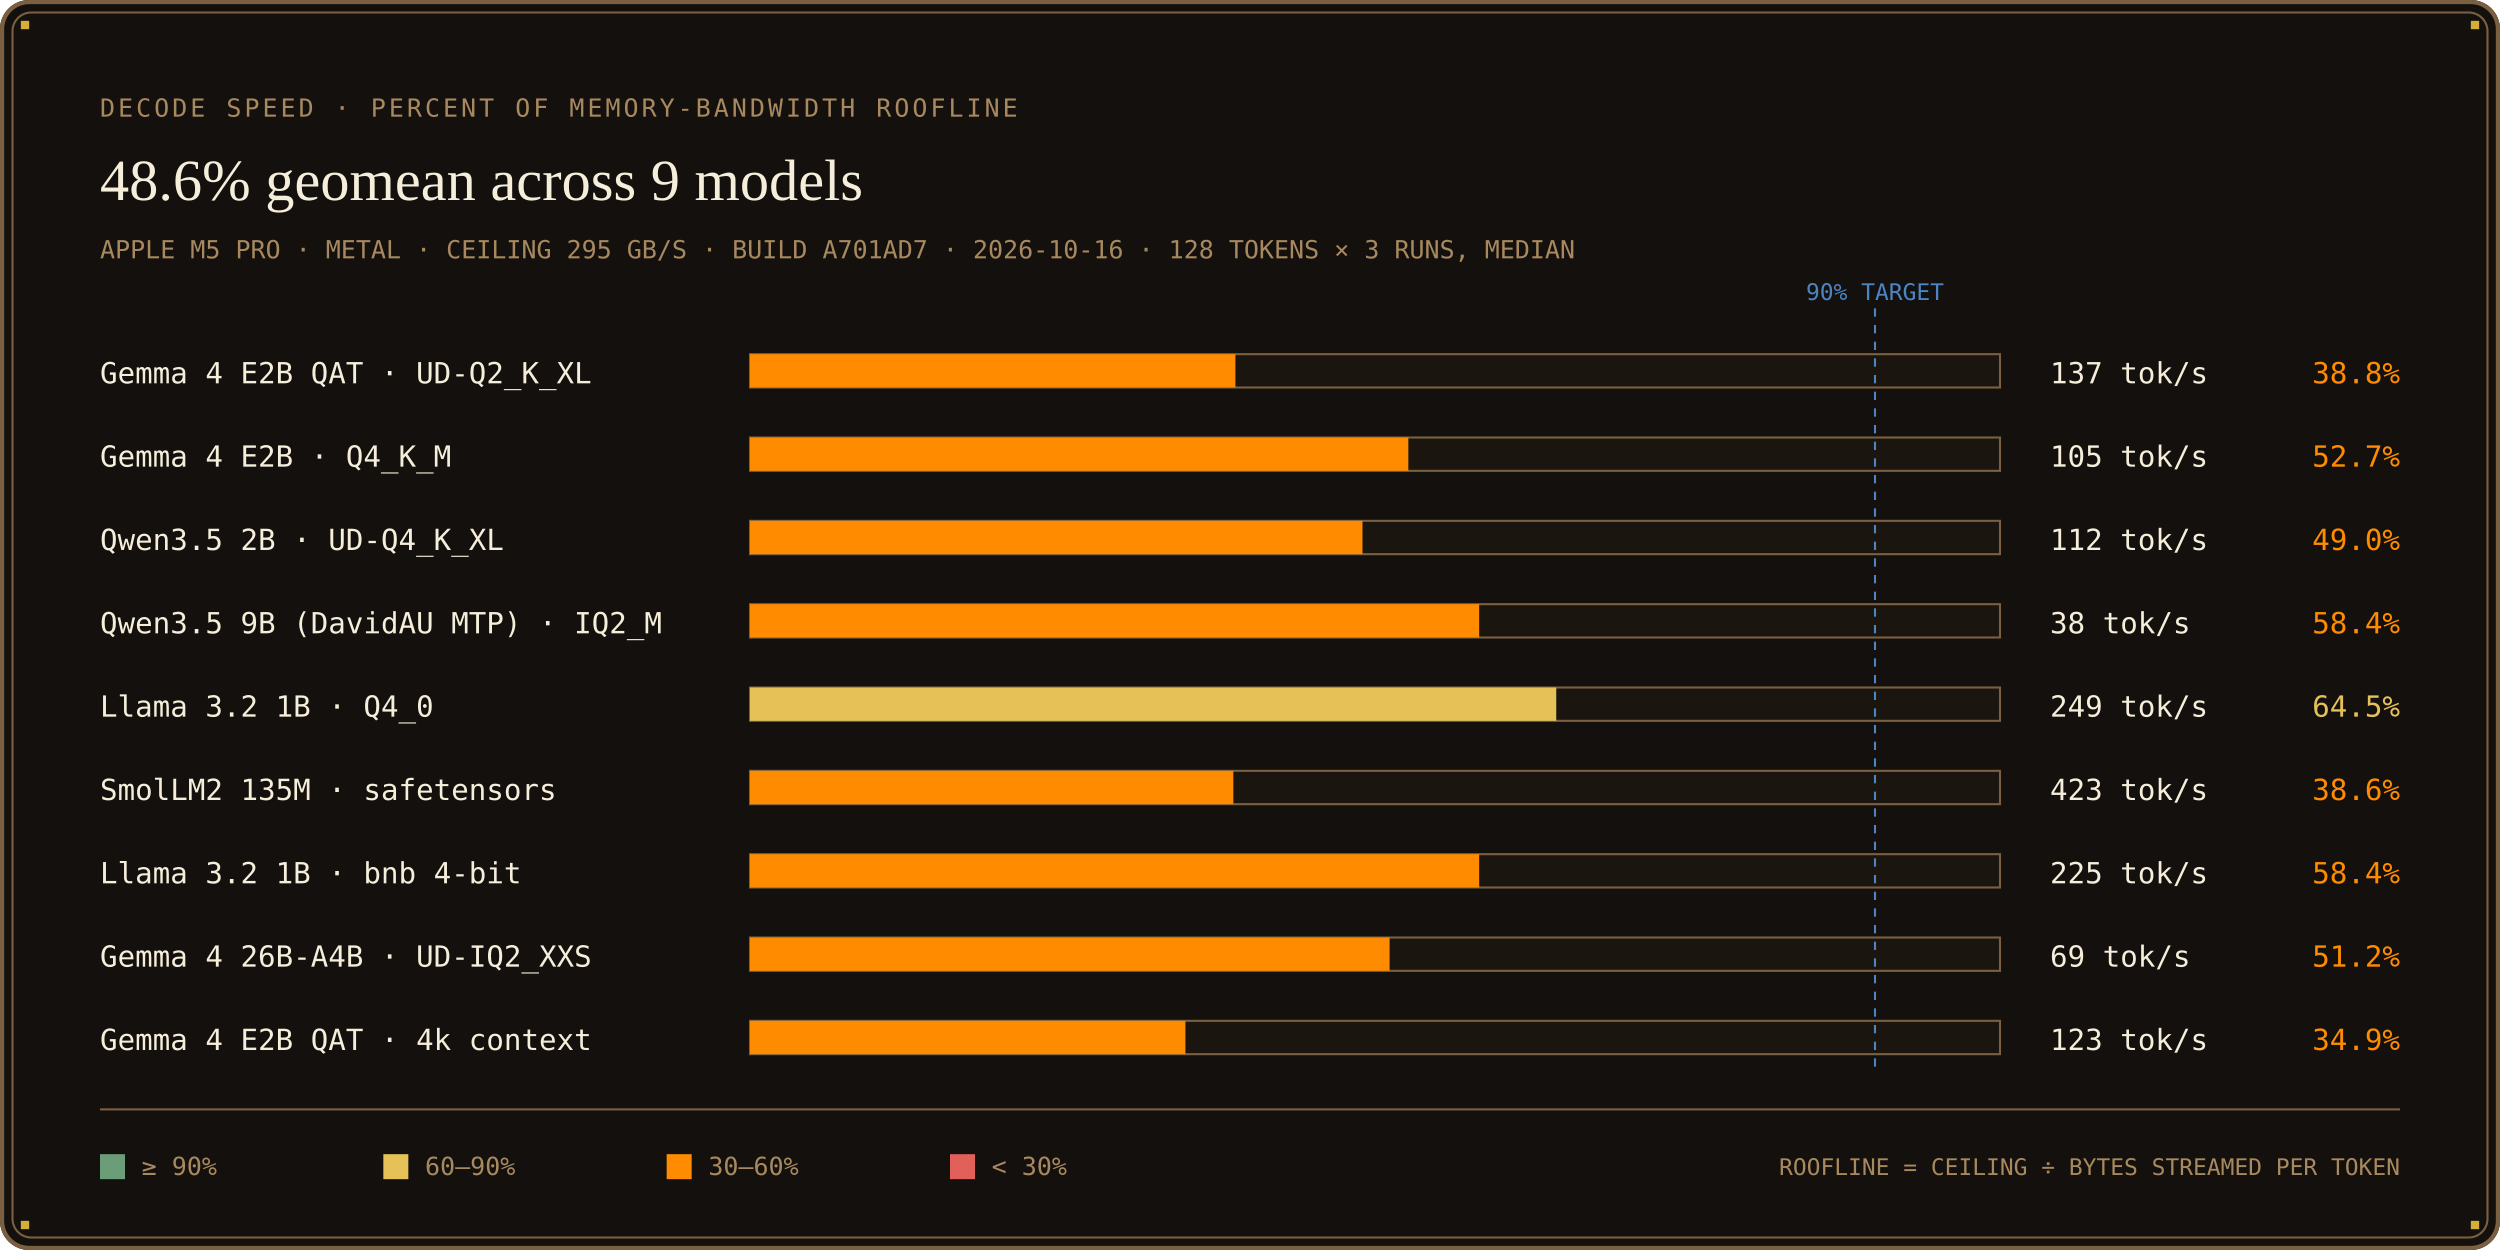
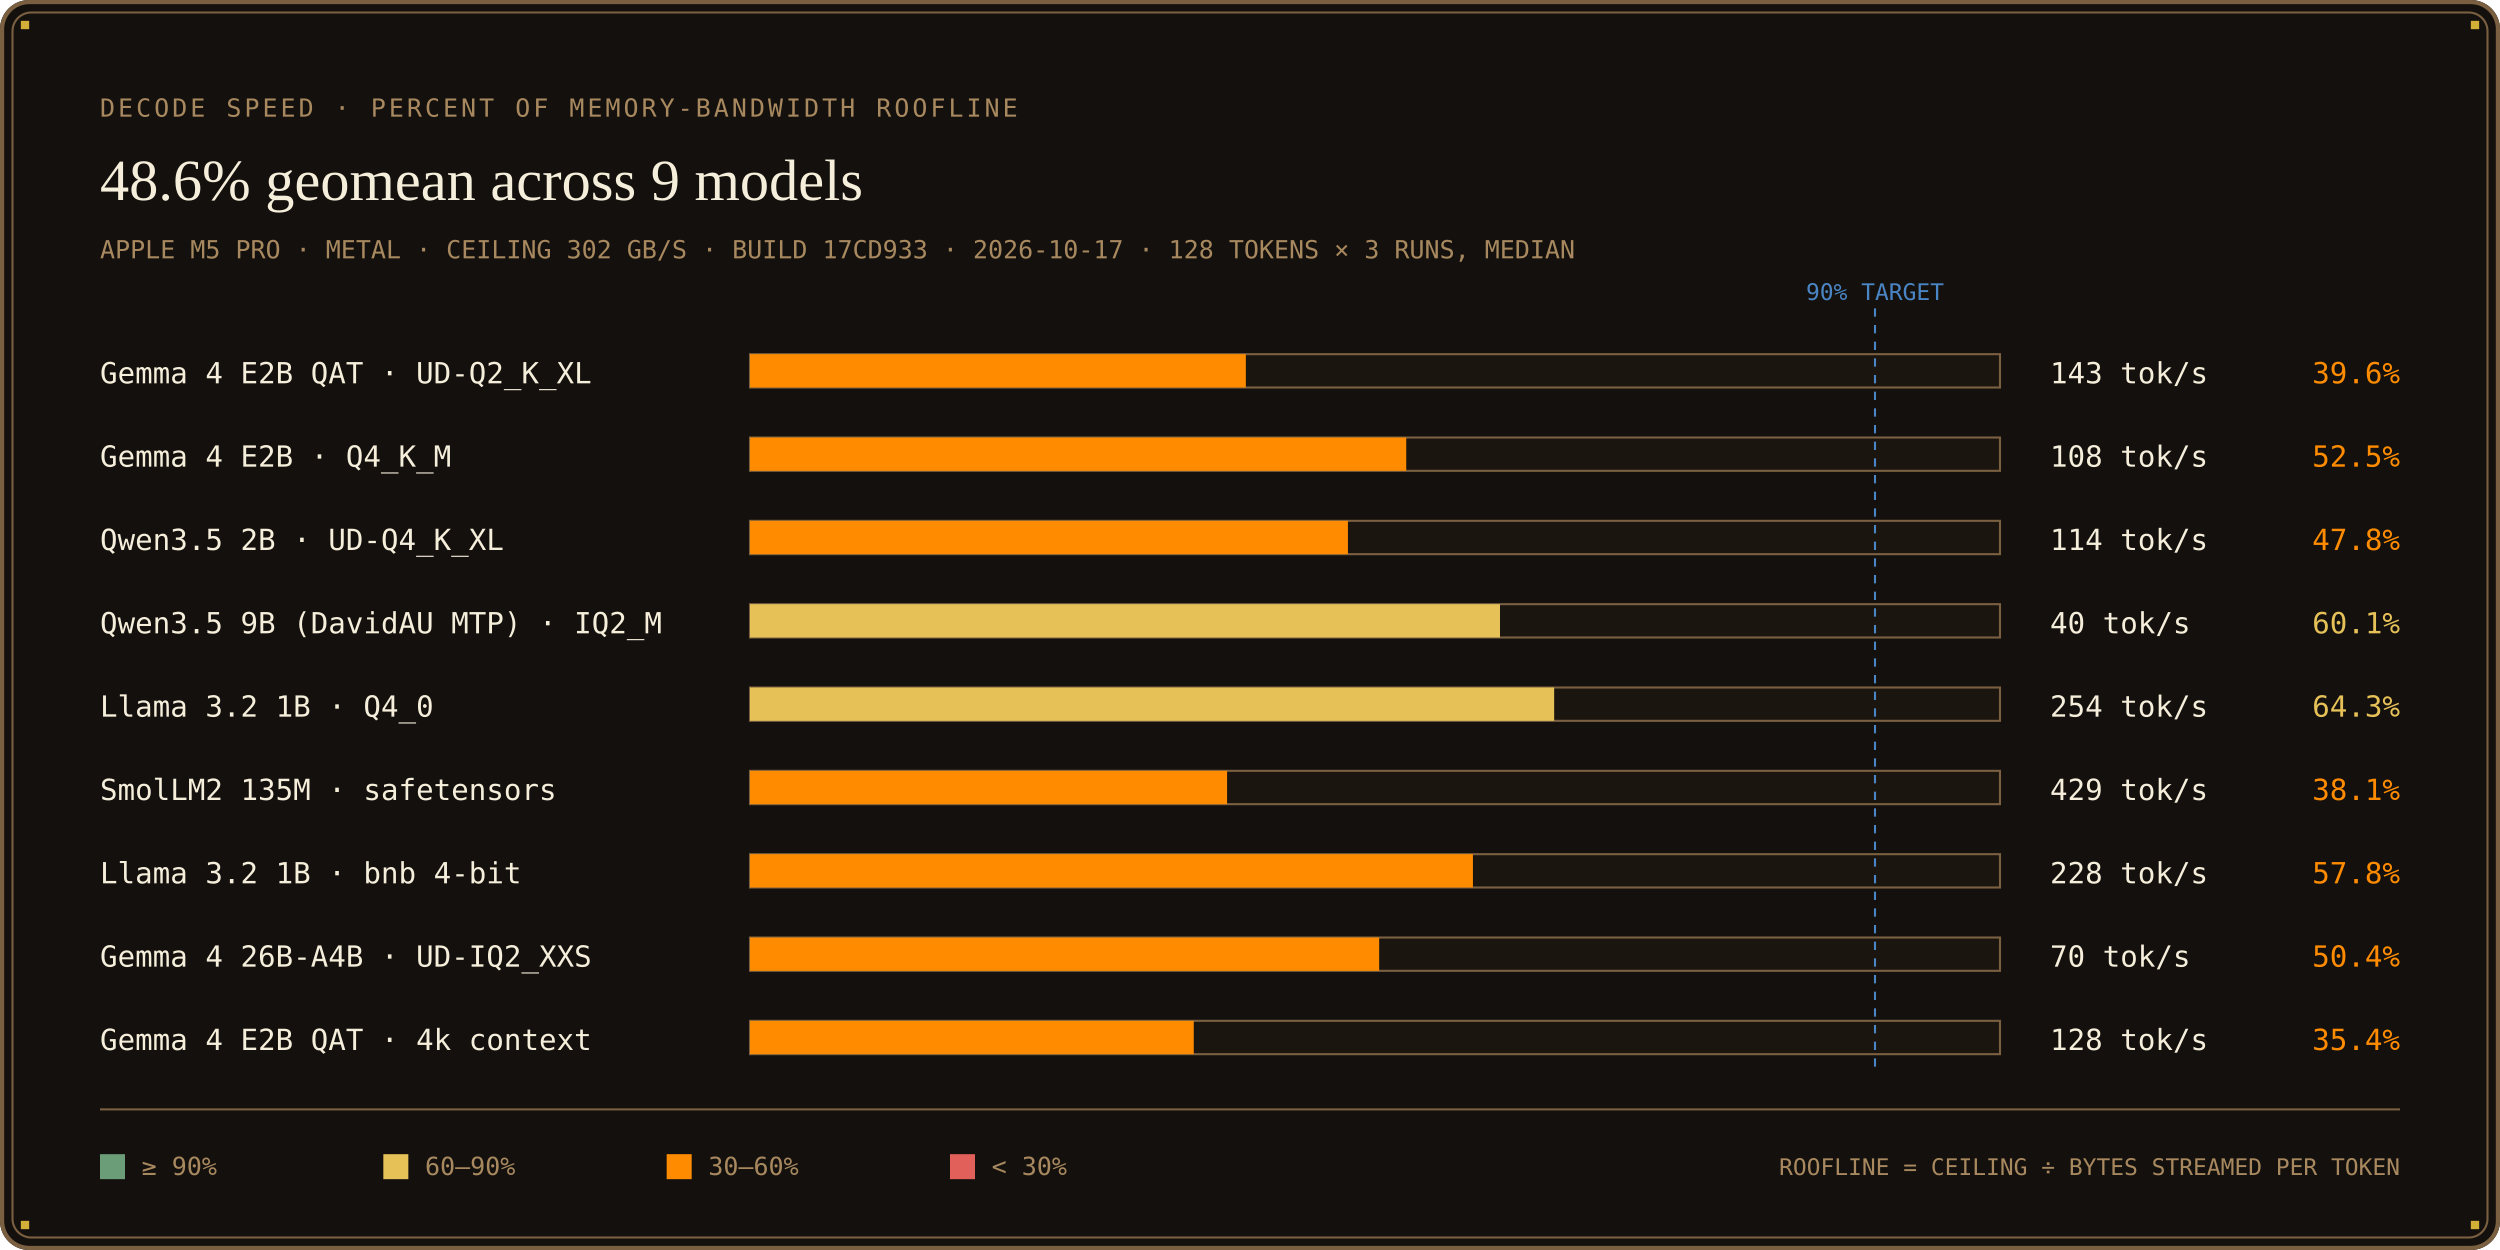
<svg xmlns="http://www.w3.org/2000/svg" viewBox="0 0 1200 600" width="1200" height="600" role="img" aria-labelledby="gibbs-roofline-title gibbs-roofline-desc">
  <style>text{font-family:'SF Mono','Menlo','DejaVu Sans Mono',monospace}.serif{font-family:'Bodoni 72','Didot','Playfair Display','Bodoni MT',Georgia,'Times New Roman',serif}</style>
  <rect width="1200" height="600" rx="14" fill="#14100D" />
  <rect x="1" y="1" width="1198" height="598" rx="13" fill="none" stroke="#7A6040" stroke-width="2" />
  <rect x="6" y="6" width="1188" height="588" rx="9" fill="none" stroke="#7A6040" stroke-width="1" />
  <g fill="#D4AF37">
    <rect x="10" y="10" width="4" height="4" />
    <rect x="1186" y="10" width="4" height="4" />
    <rect x="10" y="586" width="4" height="4" />
    <rect x="1186" y="586" width="4" height="4" />
  </g>
  <text x="48" y="56" font-size="12" fill="#A8895F" letter-spacing="0.12em">DECODE SPEED · PERCENT OF MEMORY-BANDWIDTH ROOFLINE</text>
  <text class="serif" x="48" y="96" font-size="28" fill="#F5EEDB">48.6% geomean across 9 models</text>
-   <text x="48" y="124" font-size="12" fill="#A8895F">APPLE M5 PRO · METAL · CEILING 295 GB/S · BUILD A701AD7 · 2026-10-16 · 128 TOKENS × 3 RUNS, MEDIAN</text>
+   <text x="48" y="124" font-size="12" fill="#A8895F">APPLE M5 PRO · METAL · CEILING 302 GB/S · BUILD 17CD933 · 2026-10-17 · 128 TOKENS × 3 RUNS, MEDIAN</text>
  <text x="48" y="184" font-size="14" fill="#F5EEDB">Gemma 4 E2B QAT · UD-Q2_K_XL</text>
  <rect x="360" y="170" width="600" height="16" fill="#1B1510" stroke="#7A6040" stroke-width="1" />
-   <rect x="360" y="170" width="233" height="16" fill="#FF8C00" />
-   <text x="984" y="184" font-size="14" fill="#F5EEDB">137 tok/s</text>
-   <text x="1152" y="184" font-size="14" text-anchor="end" fill="#FF8C00">38.8%</text>
+   <rect x="360" y="170" width="238" height="16" fill="#FF8C00" />
+   <text x="984" y="184" font-size="14" fill="#F5EEDB">143 tok/s</text>
+   <text x="1152" y="184" font-size="14" text-anchor="end" fill="#FF8C00">39.6%</text>
  <text x="48" y="224" font-size="14" fill="#F5EEDB">Gemma 4 E2B · Q4_K_M</text>
  <rect x="360" y="210" width="600" height="16" fill="#1B1510" stroke="#7A6040" stroke-width="1" />
-   <rect x="360" y="210" width="316" height="16" fill="#FF8C00" />
-   <text x="984" y="224" font-size="14" fill="#F5EEDB">105 tok/s</text>
-   <text x="1152" y="224" font-size="14" text-anchor="end" fill="#FF8C00">52.7%</text>
+   <rect x="360" y="210" width="315" height="16" fill="#FF8C00" />
+   <text x="984" y="224" font-size="14" fill="#F5EEDB">108 tok/s</text>
+   <text x="1152" y="224" font-size="14" text-anchor="end" fill="#FF8C00">52.5%</text>
  <text x="48" y="264" font-size="14" fill="#F5EEDB">Qwen3.5 2B · UD-Q4_K_XL</text>
  <rect x="360" y="250" width="600" height="16" fill="#1B1510" stroke="#7A6040" stroke-width="1" />
-   <rect x="360" y="250" width="294" height="16" fill="#FF8C00" />
-   <text x="984" y="264" font-size="14" fill="#F5EEDB">112 tok/s</text>
-   <text x="1152" y="264" font-size="14" text-anchor="end" fill="#FF8C00">49.0%</text>
+   <rect x="360" y="250" width="287" height="16" fill="#FF8C00" />
+   <text x="984" y="264" font-size="14" fill="#F5EEDB">114 tok/s</text>
+   <text x="1152" y="264" font-size="14" text-anchor="end" fill="#FF8C00">47.8%</text>
  <text x="48" y="304" font-size="14" fill="#F5EEDB">Qwen3.5 9B (DavidAU MTP) · IQ2_M</text>
  <rect x="360" y="290" width="600" height="16" fill="#1B1510" stroke="#7A6040" stroke-width="1" />
-   <rect x="360" y="290" width="350" height="16" fill="#FF8C00" />
-   <text x="984" y="304" font-size="14" fill="#F5EEDB">38 tok/s</text>
-   <text x="1152" y="304" font-size="14" text-anchor="end" fill="#FF8C00">58.4%</text>
+   <rect x="360" y="290" width="360" height="16" fill="#E5C158" />
+   <text x="984" y="304" font-size="14" fill="#F5EEDB">40 tok/s</text>
+   <text x="1152" y="304" font-size="14" text-anchor="end" fill="#E5C158">60.1%</text>
  <text x="48" y="344" font-size="14" fill="#F5EEDB">Llama 3.2 1B · Q4_0</text>
  <rect x="360" y="330" width="600" height="16" fill="#1B1510" stroke="#7A6040" stroke-width="1" />
-   <rect x="360" y="330" width="387" height="16" fill="#E5C158" />
-   <text x="984" y="344" font-size="14" fill="#F5EEDB">249 tok/s</text>
-   <text x="1152" y="344" font-size="14" text-anchor="end" fill="#E5C158">64.5%</text>
+   <rect x="360" y="330" width="386" height="16" fill="#E5C158" />
+   <text x="984" y="344" font-size="14" fill="#F5EEDB">254 tok/s</text>
+   <text x="1152" y="344" font-size="14" text-anchor="end" fill="#E5C158">64.3%</text>
  <text x="48" y="384" font-size="14" fill="#F5EEDB">SmolLM2 135M · safetensors</text>
  <rect x="360" y="370" width="600" height="16" fill="#1B1510" stroke="#7A6040" stroke-width="1" />
-   <rect x="360" y="370" width="232" height="16" fill="#FF8C00" />
-   <text x="984" y="384" font-size="14" fill="#F5EEDB">423 tok/s</text>
-   <text x="1152" y="384" font-size="14" text-anchor="end" fill="#FF8C00">38.6%</text>
+   <rect x="360" y="370" width="229" height="16" fill="#FF8C00" />
+   <text x="984" y="384" font-size="14" fill="#F5EEDB">429 tok/s</text>
+   <text x="1152" y="384" font-size="14" text-anchor="end" fill="#FF8C00">38.1%</text>
  <text x="48" y="424" font-size="14" fill="#F5EEDB">Llama 3.2 1B · bnb 4-bit</text>
  <rect x="360" y="410" width="600" height="16" fill="#1B1510" stroke="#7A6040" stroke-width="1" />
-   <rect x="360" y="410" width="350" height="16" fill="#FF8C00" />
-   <text x="984" y="424" font-size="14" fill="#F5EEDB">225 tok/s</text>
-   <text x="1152" y="424" font-size="14" text-anchor="end" fill="#FF8C00">58.4%</text>
+   <rect x="360" y="410" width="347" height="16" fill="#FF8C00" />
+   <text x="984" y="424" font-size="14" fill="#F5EEDB">228 tok/s</text>
+   <text x="1152" y="424" font-size="14" text-anchor="end" fill="#FF8C00">57.8%</text>
  <text x="48" y="464" font-size="14" fill="#F5EEDB">Gemma 4 26B-A4B · UD-IQ2_XXS</text>
  <rect x="360" y="450" width="600" height="16" fill="#1B1510" stroke="#7A6040" stroke-width="1" />
-   <rect x="360" y="450" width="307" height="16" fill="#FF8C00" />
-   <text x="984" y="464" font-size="14" fill="#F5EEDB">69 tok/s</text>
-   <text x="1152" y="464" font-size="14" text-anchor="end" fill="#FF8C00">51.2%</text>
+   <rect x="360" y="450" width="302" height="16" fill="#FF8C00" />
+   <text x="984" y="464" font-size="14" fill="#F5EEDB">70 tok/s</text>
+   <text x="1152" y="464" font-size="14" text-anchor="end" fill="#FF8C00">50.4%</text>
  <text x="48" y="504" font-size="14" fill="#F5EEDB">Gemma 4 E2B QAT · 4k context</text>
  <rect x="360" y="490" width="600" height="16" fill="#1B1510" stroke="#7A6040" stroke-width="1" />
-   <rect x="360" y="490" width="209" height="16" fill="#FF8C00" />
-   <text x="984" y="504" font-size="14" fill="#F5EEDB">123 tok/s</text>
-   <text x="1152" y="504" font-size="14" text-anchor="end" fill="#FF8C00">34.9%</text>
+   <rect x="360" y="490" width="213" height="16" fill="#FF8C00" />
+   <text x="984" y="504" font-size="14" fill="#F5EEDB">128 tok/s</text>
+   <text x="1152" y="504" font-size="14" text-anchor="end" fill="#FF8C00">35.4%</text>
  <line x1="900" y1="148" x2="900" y2="516" stroke="#4A86C5" stroke-width="1" stroke-dasharray="4 4" />
  <text x="900" y="144" font-size="11" fill="#4A86C5" text-anchor="middle">90% TARGET</text>
  <rect x="48" y="532" width="1104" height="1" fill="#7A6040" />
  <rect x="48" y="554" width="12" height="12" fill="#6B9E78" />
  <text x="68" y="564" font-size="12" fill="#A8895F">≥ 90%</text>
  <rect x="184" y="554" width="12" height="12" fill="#E5C158" />
  <text x="204" y="564" font-size="12" fill="#A8895F">60–90%</text>
  <rect x="320" y="554" width="12" height="12" fill="#FF8C00" />
  <text x="340" y="564" font-size="12" fill="#A8895F">30–60%</text>
  <rect x="456" y="554" width="12" height="12" fill="#E2605A" />
  <text x="476" y="564" font-size="12" fill="#A8895F">&lt; 30%</text>
  <text x="1152" y="564" font-size="11" fill="#A8895F" text-anchor="end">ROOFLINE = CEILING ÷ BYTES STREAMED PER TOKEN</text>
</svg>
